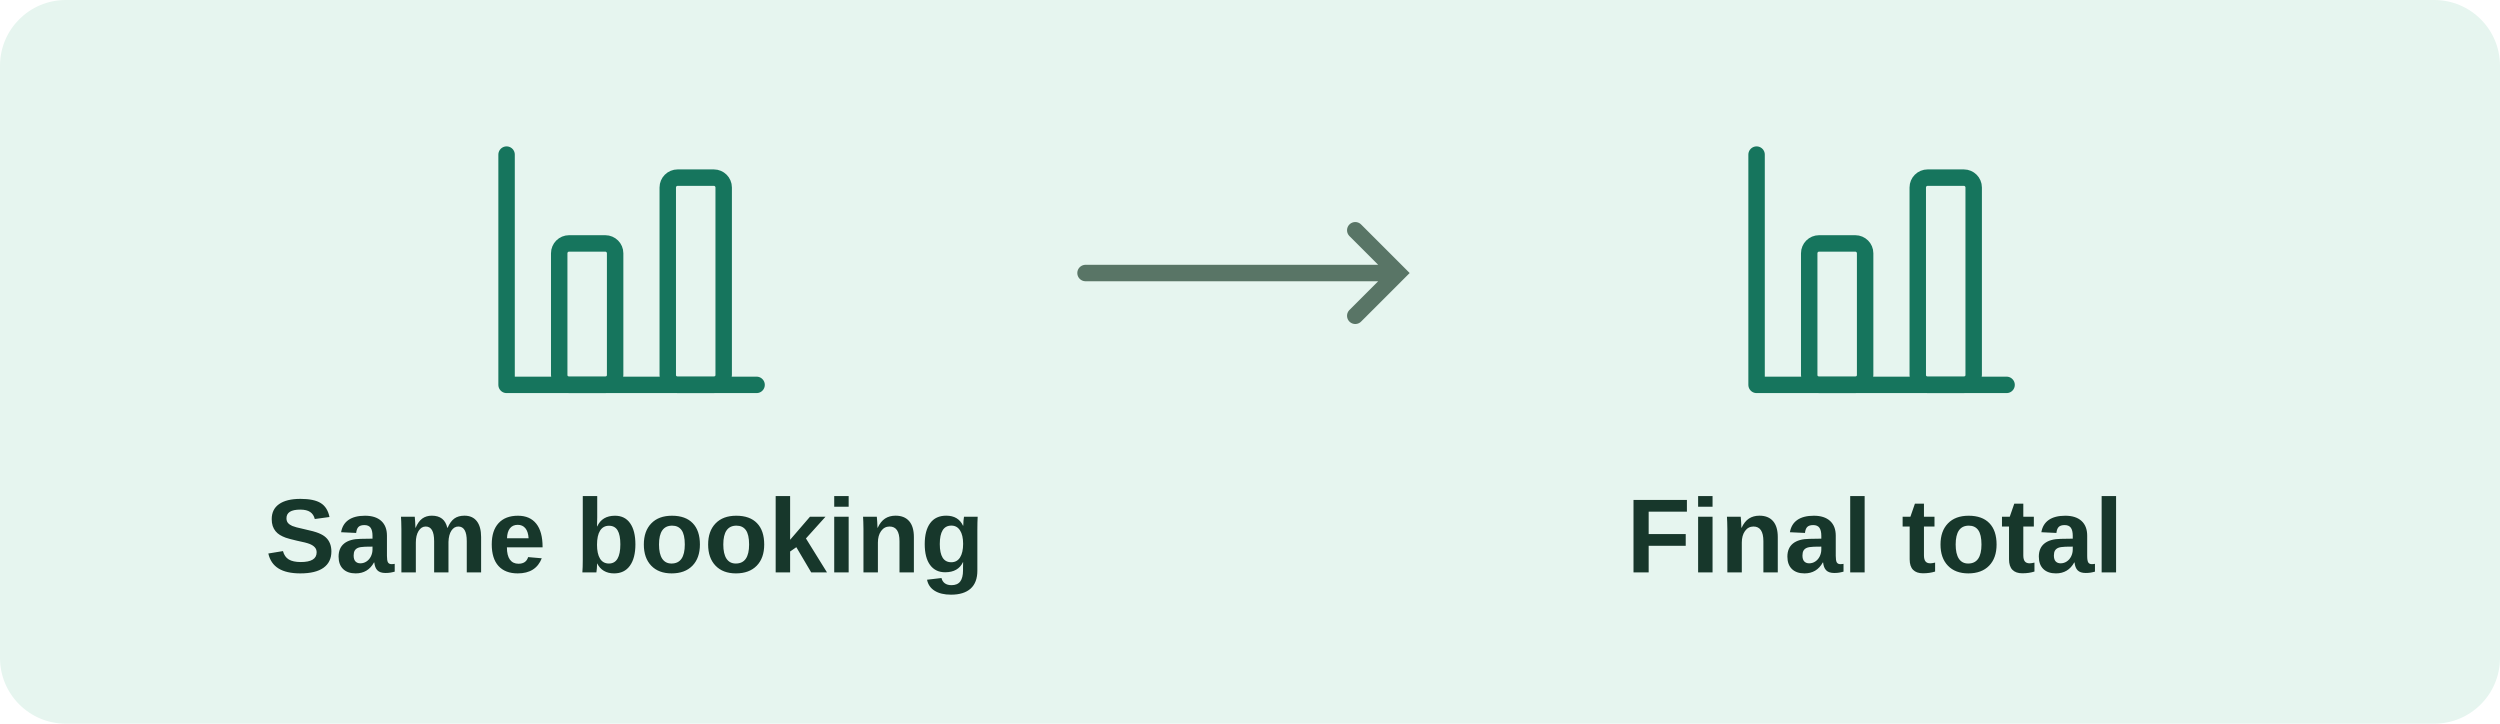
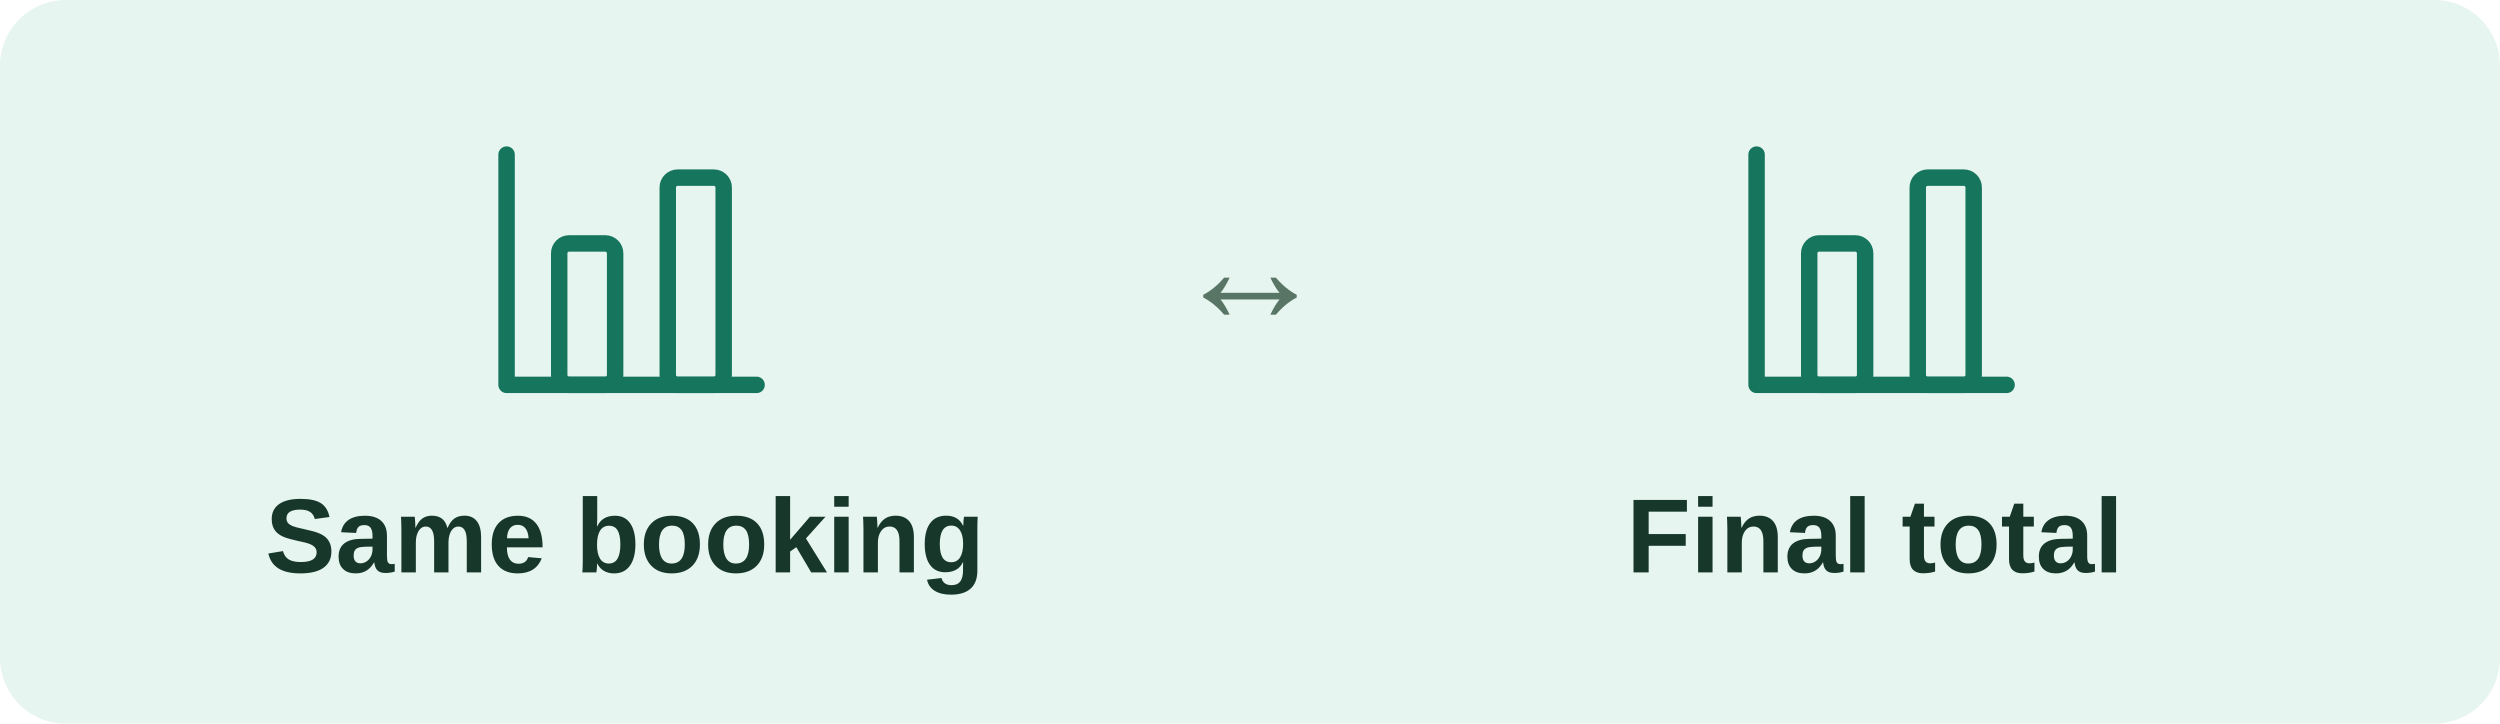
<svg xmlns="http://www.w3.org/2000/svg" viewBox="0 0 760 220" role="img">
  <rect width="760" height="220" rx="20" fill="#e6f5ef" />
  <g transform="translate(190 82)" stroke="#16755d" stroke-width="5" fill="none" stroke-linecap="round" stroke-linejoin="round">
    <path d="M-36 35V-35M-36 35H40" />
    <rect x="-20" y="-8" width="17" height="43" rx="3" />
    <rect x="13" y="-28" width="17" height="63" rx="3" />
  </g>
  <text x="190" y="174" text-anchor="middle" font-family="Arial,sans-serif" font-size="32" font-weight="700" fill="#17372b">Same booking</text>
  <g transform="translate(570 82)" stroke="#16755d" stroke-width="5" fill="none" stroke-linecap="round" stroke-linejoin="round">
    <path d="M-36 35V-35M-36 35H40" />
    <rect x="-20" y="-8" width="17" height="43" rx="3" />
    <rect x="13" y="-28" width="17" height="63" rx="3" />
  </g>
  <text x="570" y="174" text-anchor="middle" font-family="Arial,sans-serif" font-size="32" font-weight="700" fill="#17372b">Final total</text>
-   <path d="M330 83H425M412 70L425 83L412 96" fill="none" stroke="#597566" stroke-width="5" stroke-linecap="round" />
+   <text x="380" y="98" text-anchor="middle" font-family="Arial,sans-serif" font-size="48" fill="#597566">↔</text>
</svg>
